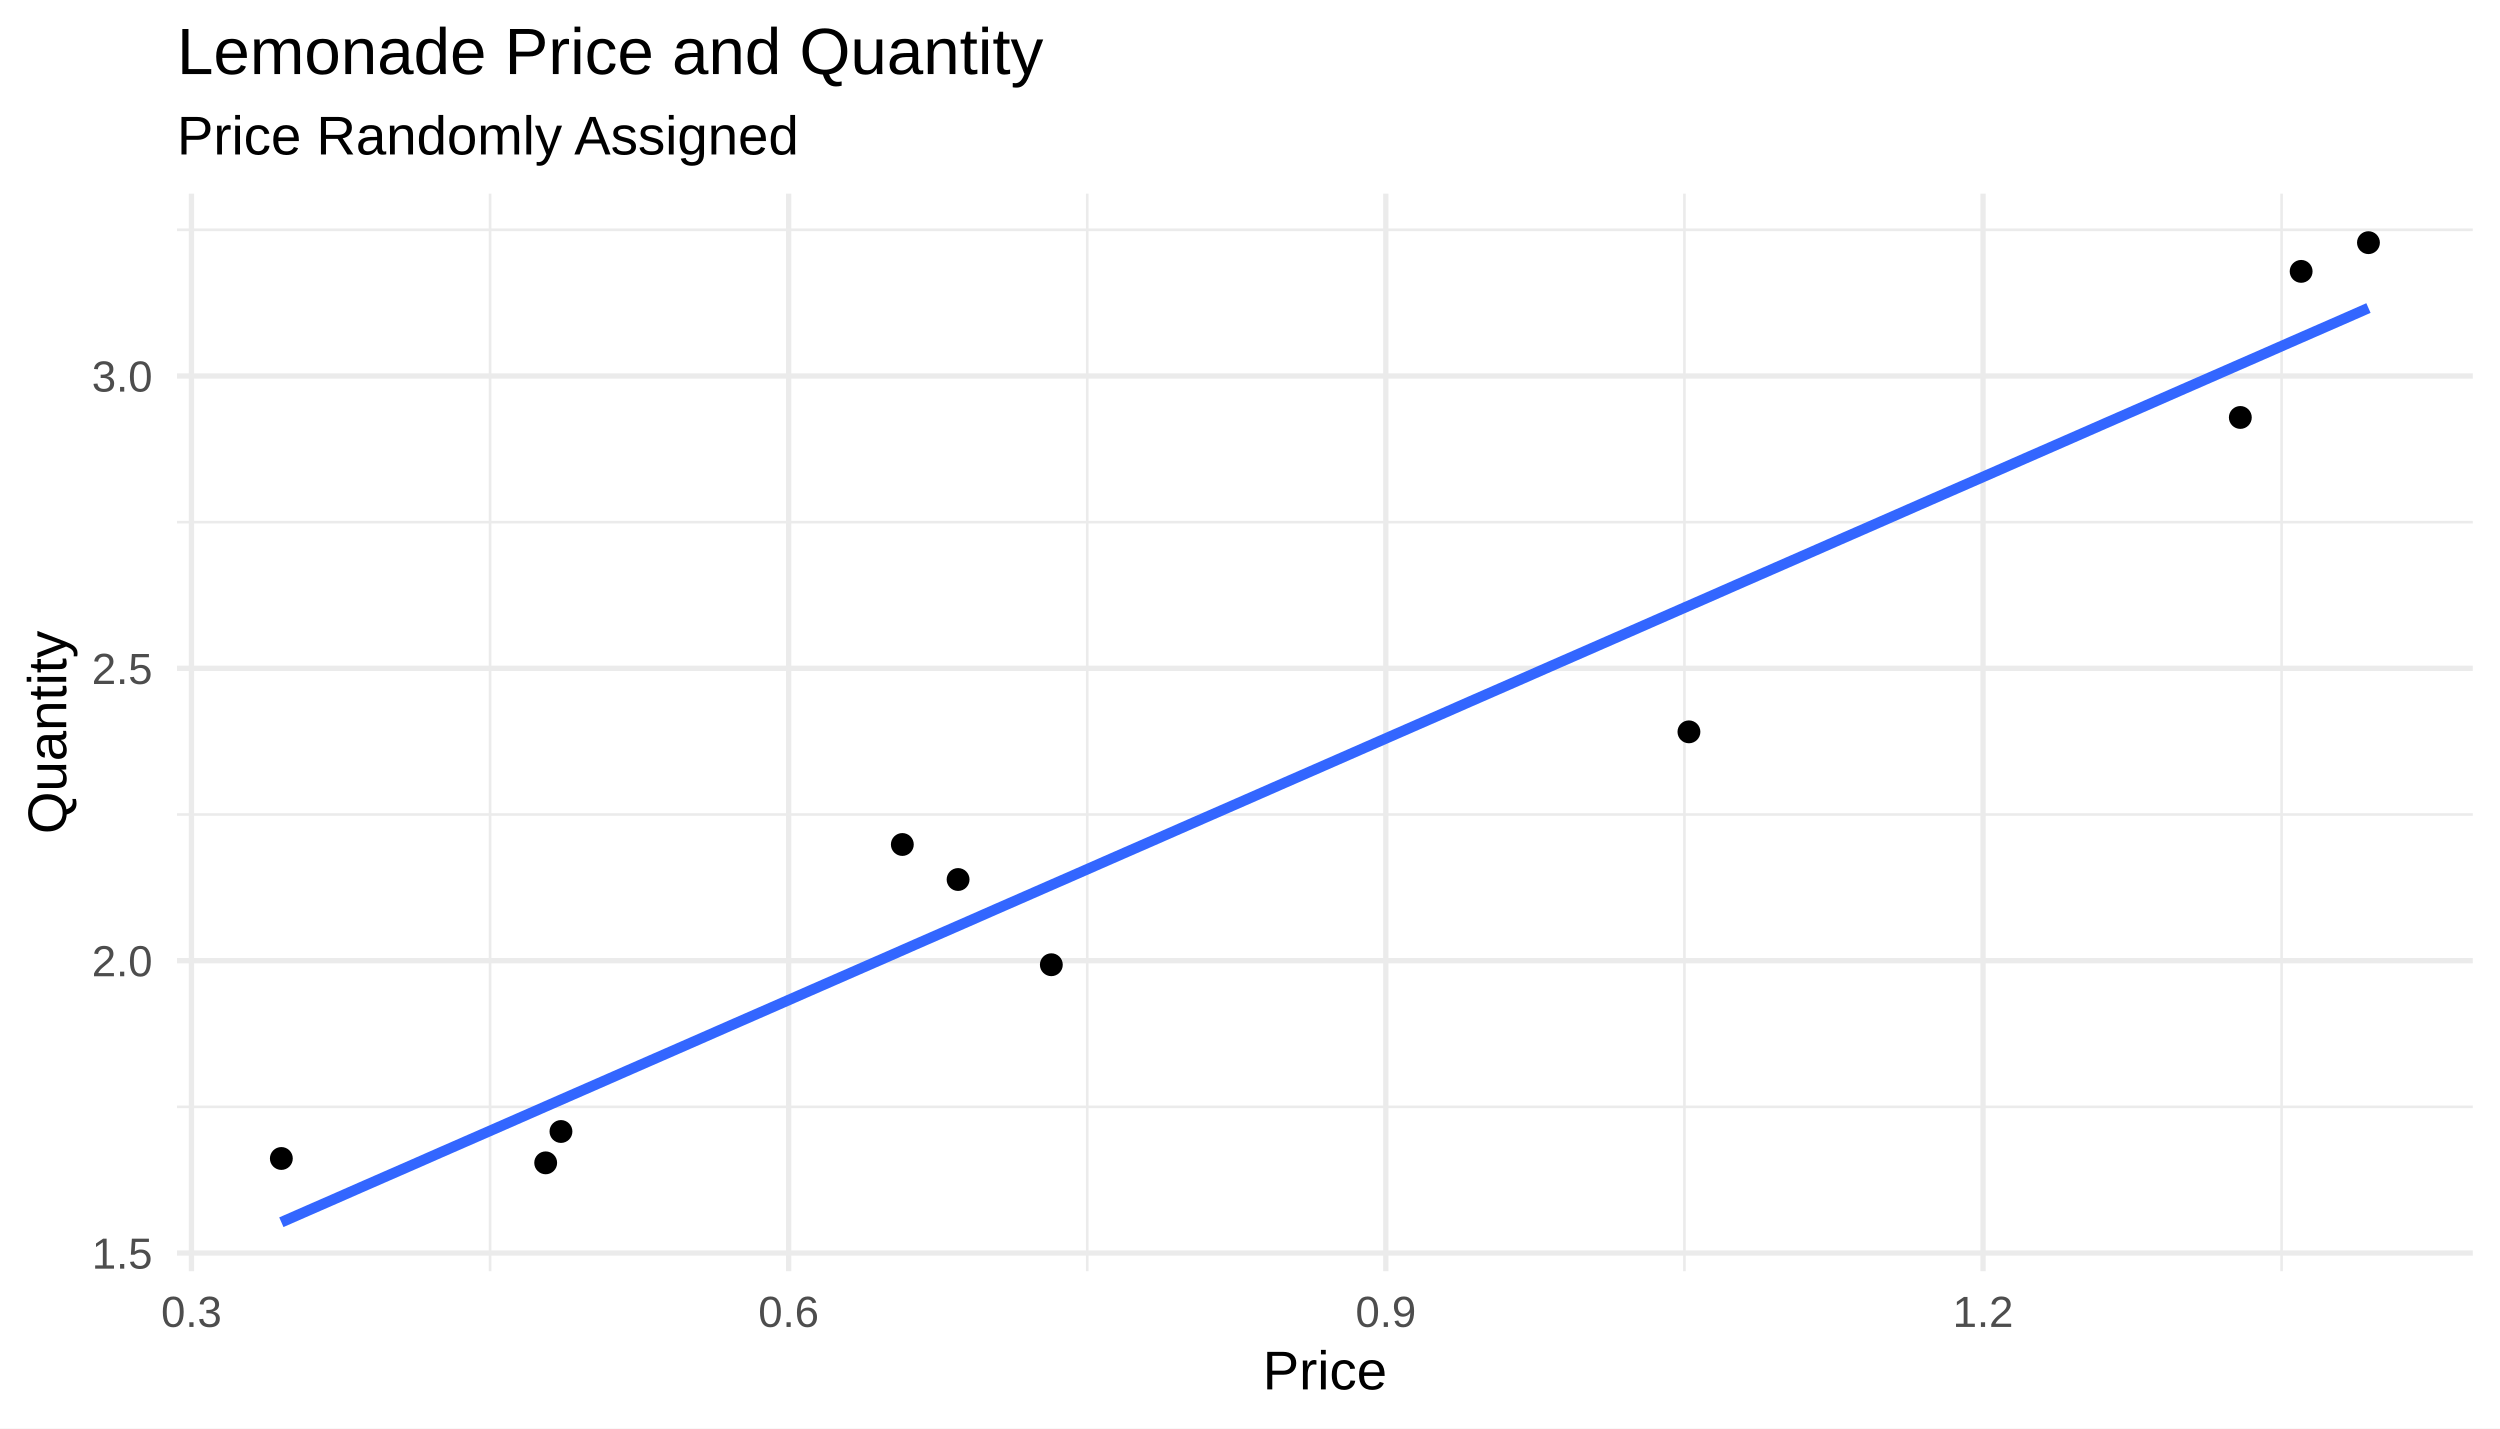
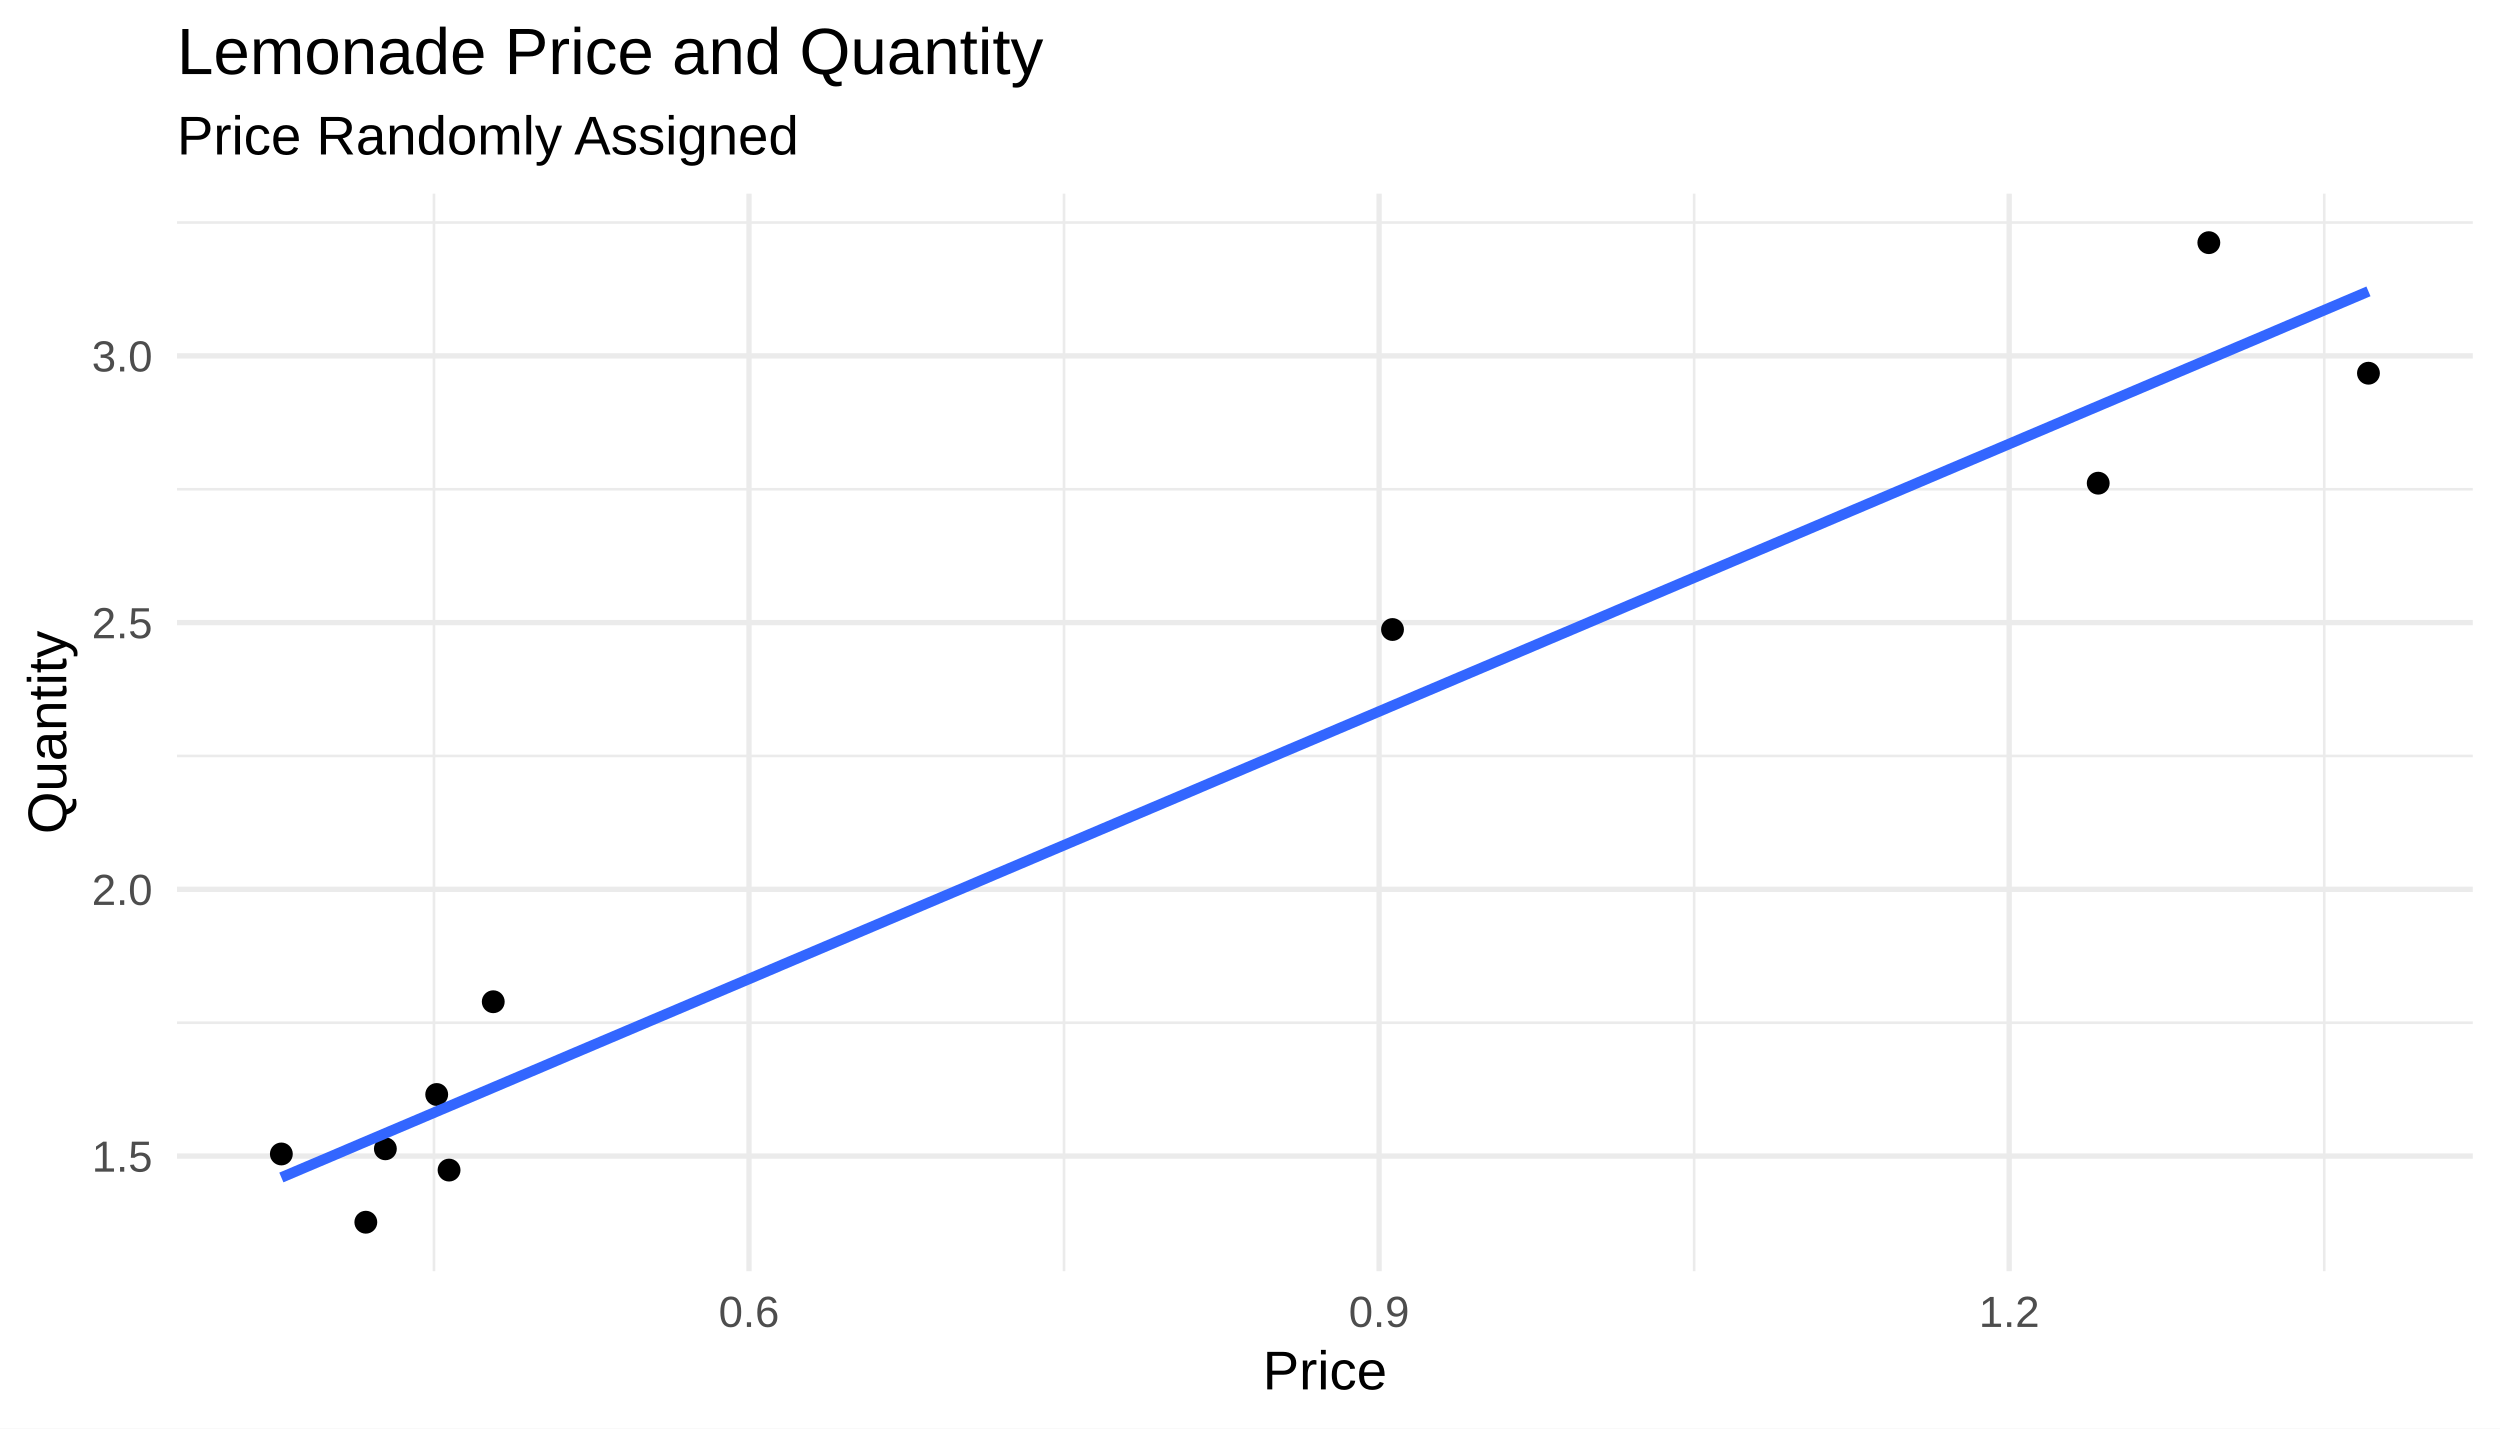
<svg xmlns="http://www.w3.org/2000/svg" viewBox="0 0 504.00 288.00">
  <defs>
    <style type="text/css">
    line, polyline, polygon, path, rect, circle {
      fill: none;
      stroke: #000000;
      stroke-linecap: round;
      stroke-linejoin: round;
      stroke-miterlimit: 10.00;
    }
  </style>
  </defs>
  <rect width="100%" height="100%" style="stroke: none; fill: #FFFFFF;" />
  <defs>
    <clipPath id="cpMzUuNjh8NDk4LjUyfDI1Ni4yOHwzOS4wNA==">
      <rect x="35.68" y="39.04" width="462.84" height="217.23" />
    </clipPath>
  </defs>
-   <polyline points="35.68,223.14 498.52,223.14 " style="stroke-width: 0.53; stroke: #EBEBEB; stroke-linecap: butt;" clip-path="url(#cpMzUuNjh8NDk4LjUyfDI1Ni4yOHwzOS4wNA==)" />
-   <polyline points="35.68,164.20 498.52,164.20 " style="stroke-width: 0.53; stroke: #EBEBEB; stroke-linecap: butt;" clip-path="url(#cpMzUuNjh8NDk4LjUyfDI1Ni4yOHwzOS4wNA==)" />
-   <polyline points="35.68,105.27 498.52,105.27 " style="stroke-width: 0.53; stroke: #EBEBEB; stroke-linecap: butt;" clip-path="url(#cpMzUuNjh8NDk4LjUyfDI1Ni4yOHwzOS4wNA==)" />
-   <polyline points="35.68,46.33 498.52,46.33 " style="stroke-width: 0.53; stroke: #EBEBEB; stroke-linecap: butt;" clip-path="url(#cpMzUuNjh8NDk4LjUyfDI1Ni4yOHwzOS4wNA==)" />
-   <polyline points="98.80,256.28 98.80,39.04 " style="stroke-width: 0.53; stroke: #EBEBEB; stroke-linecap: butt;" clip-path="url(#cpMzUuNjh8NDk4LjUyfDI1Ni4yOHwzOS4wNA==)" />
-   <polyline points="219.19,256.28 219.19,39.04 " style="stroke-width: 0.53; stroke: #EBEBEB; stroke-linecap: butt;" clip-path="url(#cpMzUuNjh8NDk4LjUyfDI1Ni4yOHwzOS4wNA==)" />
-   <polyline points="339.58,256.28 339.58,39.04 " style="stroke-width: 0.53; stroke: #EBEBEB; stroke-linecap: butt;" clip-path="url(#cpMzUuNjh8NDk4LjUyfDI1Ni4yOHwzOS4wNA==)" />
-   <polyline points="459.97,256.28 459.97,39.04 " style="stroke-width: 0.53; stroke: #EBEBEB; stroke-linecap: butt;" clip-path="url(#cpMzUuNjh8NDk4LjUyfDI1Ni4yOHwzOS4wNA==)" />
-   <polyline points="35.68,252.61 498.52,252.61 " style="stroke-width: 1.07; stroke: #EBEBEB; stroke-linecap: butt;" clip-path="url(#cpMzUuNjh8NDk4LjUyfDI1Ni4yOHwzOS4wNA==)" />
-   <polyline points="35.68,193.67 498.52,193.67 " style="stroke-width: 1.07; stroke: #EBEBEB; stroke-linecap: butt;" clip-path="url(#cpMzUuNjh8NDk4LjUyfDI1Ni4yOHwzOS4wNA==)" />
-   <polyline points="35.68,134.74 498.52,134.74 " style="stroke-width: 1.07; stroke: #EBEBEB; stroke-linecap: butt;" clip-path="url(#cpMzUuNjh8NDk4LjUyfDI1Ni4yOHwzOS4wNA==)" />
-   <polyline points="35.68,75.80 498.52,75.80 " style="stroke-width: 1.07; stroke: #EBEBEB; stroke-linecap: butt;" clip-path="url(#cpMzUuNjh8NDk4LjUyfDI1Ni4yOHwzOS4wNA==)" />
-   <polyline points="38.60,256.28 38.60,39.04 " style="stroke-width: 1.07; stroke: #EBEBEB; stroke-linecap: butt;" clip-path="url(#cpMzUuNjh8NDk4LjUyfDI1Ni4yOHwzOS4wNA==)" />
-   <polyline points="158.99,256.28 158.99,39.04 " style="stroke-width: 1.07; stroke: #EBEBEB; stroke-linecap: butt;" clip-path="url(#cpMzUuNjh8NDk4LjUyfDI1Ni4yOHwzOS4wNA==)" />
-   <polyline points="279.38,256.28 279.38,39.04 " style="stroke-width: 1.07; stroke: #EBEBEB; stroke-linecap: butt;" clip-path="url(#cpMzUuNjh8NDk4LjUyfDI1Ni4yOHwzOS4wNA==)" />
-   <polyline points="399.78,256.28 399.78,39.04 " style="stroke-width: 1.07; stroke: #EBEBEB; stroke-linecap: butt;" clip-path="url(#cpMzUuNjh8NDk4LjUyfDI1Ni4yOHwzOS4wNA==)" />
-   <circle cx="463.91" cy="54.71" r="1.95" style="stroke-width: 0.71; fill: #000000;" clip-path="url(#cpMzUuNjh8NDk4LjUyfDI1Ni4yOHwzOS4wNA==)" />
-   <circle cx="193.15" cy="177.31" r="1.95" style="stroke-width: 0.71; fill: #000000;" clip-path="url(#cpMzUuNjh8NDk4LjUyfDI1Ni4yOHwzOS4wNA==)" />
-   <circle cx="451.65" cy="84.16" r="1.95" style="stroke-width: 0.71; fill: #000000;" clip-path="url(#cpMzUuNjh8NDk4LjUyfDI1Ni4yOHwzOS4wNA==)" />
-   <circle cx="113.09" cy="228.11" r="1.95" style="stroke-width: 0.71; fill: #000000;" clip-path="url(#cpMzUuNjh8NDk4LjUyfDI1Ni4yOHwzOS4wNA==)" />
-   <circle cx="181.91" cy="170.25" r="1.95" style="stroke-width: 0.71; fill: #000000;" clip-path="url(#cpMzUuNjh8NDk4LjUyfDI1Ni4yOHwzOS4wNA==)" />
-   <circle cx="477.48" cy="48.92" r="1.95" style="stroke-width: 0.71; fill: #000000;" clip-path="url(#cpMzUuNjh8NDk4LjUyfDI1Ni4yOHwzOS4wNA==)" />
-   <circle cx="211.95" cy="194.49" r="1.95" style="stroke-width: 0.71; fill: #000000;" clip-path="url(#cpMzUuNjh8NDk4LjUyfDI1Ni4yOHwzOS4wNA==)" />
-   <circle cx="56.72" cy="233.55" r="1.95" style="stroke-width: 0.71; fill: #000000;" clip-path="url(#cpMzUuNjh8NDk4LjUyfDI1Ni4yOHwzOS4wNA==)" />
-   <circle cx="340.49" cy="147.54" r="1.95" style="stroke-width: 0.71; fill: #000000;" clip-path="url(#cpMzUuNjh8NDk4LjUyfDI1Ni4yOHwzOS4wNA==)" />
-   <circle cx="110.01" cy="234.43" r="1.95" style="stroke-width: 0.71; fill: #000000;" clip-path="url(#cpMzUuNjh8NDk4LjUyfDI1Ni4yOHwzOS4wNA==)" />
-   <polyline points="56.72,246.40 62.04,244.07 67.37,241.74 72.69,239.40 78.02,237.07 83.35,234.74 88.67,232.40 94.00,230.07 99.33,227.74 104.65,225.41 109.98,223.07 115.30,220.74 120.63,218.41 125.96,216.07 131.28,213.74 136.61,211.41 141.93,209.08 147.26,206.74 152.59,204.41 157.91,202.08 163.24,199.74 168.57,197.41 173.89,195.08 179.22,192.75 184.54,190.41 189.87,188.08 195.20,185.75 200.52,183.41 205.85,181.08 211.17,178.75 216.50,176.42 221.83,174.08 227.15,171.75 232.48,169.42 237.81,167.08 243.13,164.75 248.46,162.42 253.78,160.09 259.11,157.75 264.44,155.42 269.76,153.09 275.09,150.75 280.41,148.42 285.74,146.09 291.07,143.76 296.39,141.42 301.72,139.09 307.05,136.76 312.37,134.42 317.70,132.09 323.02,129.76 328.35,127.43 333.68,125.09 339.00,122.76 344.33,120.43 349.65,118.09 354.98,115.76 360.31,113.43 365.63,111.10 370.96,108.76 376.29,106.43 381.61,104.10 386.94,101.76 392.26,99.43 397.59,97.10 402.92,94.77 408.24,92.43 413.57,90.10 418.89,87.77 424.22,85.43 429.55,83.10 434.87,80.77 440.20,78.43 445.53,76.10 450.85,73.77 456.18,71.44 461.50,69.10 466.83,66.77 472.16,64.44 477.48,62.10 " style="stroke-width: 2.13; stroke: #3366FF; stroke-linecap: butt;" clip-path="url(#cpMzUuNjh8NDk4LjUyfDI1Ni4yOHwzOS4wNA==)" />
+   <polyline points="35.68,206.18 498.52,206.18 " style="stroke-width: 0.53; stroke: #EBEBEB; stroke-linecap: butt;" clip-path="url(#cpMzUuNjh8NDk4LjUyfDI1Ni4yOHwzOS4wNA==)" />
+   <polyline points="35.68,152.40 498.52,152.40 " style="stroke-width: 0.53; stroke: #EBEBEB; stroke-linecap: butt;" clip-path="url(#cpMzUuNjh8NDk4LjUyfDI1Ni4yOHwzOS4wNA==)" />
+   <polyline points="35.68,98.63 498.52,98.63 " style="stroke-width: 0.53; stroke: #EBEBEB; stroke-linecap: butt;" clip-path="url(#cpMzUuNjh8NDk4LjUyfDI1Ni4yOHwzOS4wNA==)" />
+   <polyline points="35.68,44.86 498.52,44.86 " style="stroke-width: 0.53; stroke: #EBEBEB; stroke-linecap: butt;" clip-path="url(#cpMzUuNjh8NDk4LjUyfDI1Ni4yOHwzOS4wNA==)" />
+   <polyline points="87.49,256.28 87.49,39.04 " style="stroke-width: 0.53; stroke: #EBEBEB; stroke-linecap: butt;" clip-path="url(#cpMzUuNjh8NDk4LjUyfDI1Ni4yOHwzOS4wNA==)" />
+   <polyline points="214.51,256.28 214.51,39.04 " style="stroke-width: 0.53; stroke: #EBEBEB; stroke-linecap: butt;" clip-path="url(#cpMzUuNjh8NDk4LjUyfDI1Ni4yOHwzOS4wNA==)" />
+   <polyline points="341.54,256.28 341.54,39.04 " style="stroke-width: 0.53; stroke: #EBEBEB; stroke-linecap: butt;" clip-path="url(#cpMzUuNjh8NDk4LjUyfDI1Ni4yOHwzOS4wNA==)" />
+   <polyline points="468.57,256.28 468.57,39.04 " style="stroke-width: 0.53; stroke: #EBEBEB; stroke-linecap: butt;" clip-path="url(#cpMzUuNjh8NDk4LjUyfDI1Ni4yOHwzOS4wNA==)" />
+   <polyline points="35.68,233.06 498.52,233.06 " style="stroke-width: 1.07; stroke: #EBEBEB; stroke-linecap: butt;" clip-path="url(#cpMzUuNjh8NDk4LjUyfDI1Ni4yOHwzOS4wNA==)" />
+   <polyline points="35.68,179.29 498.52,179.29 " style="stroke-width: 1.07; stroke: #EBEBEB; stroke-linecap: butt;" clip-path="url(#cpMzUuNjh8NDk4LjUyfDI1Ni4yOHwzOS4wNA==)" />
+   <polyline points="35.68,125.52 498.52,125.52 " style="stroke-width: 1.07; stroke: #EBEBEB; stroke-linecap: butt;" clip-path="url(#cpMzUuNjh8NDk4LjUyfDI1Ni4yOHwzOS4wNA==)" />
+   <polyline points="35.68,71.74 498.52,71.74 " style="stroke-width: 1.07; stroke: #EBEBEB; stroke-linecap: butt;" clip-path="url(#cpMzUuNjh8NDk4LjUyfDI1Ni4yOHwzOS4wNA==)" />
+   <polyline points="151.00,256.28 151.00,39.04 " style="stroke-width: 1.07; stroke: #EBEBEB; stroke-linecap: butt;" clip-path="url(#cpMzUuNjh8NDk4LjUyfDI1Ni4yOHwzOS4wNA==)" />
+   <polyline points="278.03,256.28 278.03,39.04 " style="stroke-width: 1.07; stroke: #EBEBEB; stroke-linecap: butt;" clip-path="url(#cpMzUuNjh8NDk4LjUyfDI1Ni4yOHwzOS4wNA==)" />
+   <polyline points="405.05,256.28 405.05,39.04 " style="stroke-width: 1.07; stroke: #EBEBEB; stroke-linecap: butt;" clip-path="url(#cpMzUuNjh8NDk4LjUyfDI1Ni4yOHwzOS4wNA==)" />
+   <circle cx="445.30" cy="48.92" r="1.95" style="stroke-width: 0.71; fill: #000000;" clip-path="url(#cpMzUuNjh8NDk4LjUyfDI1Ni4yOHwzOS4wNA==)" />
+   <circle cx="88.04" cy="220.65" r="1.95" style="stroke-width: 0.71; fill: #000000;" clip-path="url(#cpMzUuNjh8NDk4LjUyfDI1Ni4yOHwzOS4wNA==)" />
+   <circle cx="90.53" cy="235.89" r="1.95" style="stroke-width: 0.71; fill: #000000;" clip-path="url(#cpMzUuNjh8NDk4LjUyfDI1Ni4yOHwzOS4wNA==)" />
+   <circle cx="423.00" cy="97.41" r="1.95" style="stroke-width: 0.71; fill: #000000;" clip-path="url(#cpMzUuNjh8NDk4LjUyfDI1Ni4yOHwzOS4wNA==)" />
+   <circle cx="280.73" cy="126.91" r="1.95" style="stroke-width: 0.71; fill: #000000;" clip-path="url(#cpMzUuNjh8NDk4LjUyfDI1Ni4yOHwzOS4wNA==)" />
+   <circle cx="73.75" cy="246.40" r="1.95" style="stroke-width: 0.71; fill: #000000;" clip-path="url(#cpMzUuNjh8NDk4LjUyfDI1Ni4yOHwzOS4wNA==)" />
+   <circle cx="56.72" cy="232.64" r="1.95" style="stroke-width: 0.71; fill: #000000;" clip-path="url(#cpMzUuNjh8NDk4LjUyfDI1Ni4yOHwzOS4wNA==)" />
+   <circle cx="477.48" cy="75.24" r="1.95" style="stroke-width: 0.71; fill: #000000;" clip-path="url(#cpMzUuNjh8NDk4LjUyfDI1Ni4yOHwzOS4wNA==)" />
+   <circle cx="99.44" cy="201.95" r="1.95" style="stroke-width: 0.71; fill: #000000;" clip-path="url(#cpMzUuNjh8NDk4LjUyfDI1Ni4yOHwzOS4wNA==)" />
+   <circle cx="77.69" cy="231.60" r="1.95" style="stroke-width: 0.71; fill: #000000;" clip-path="url(#cpMzUuNjh8NDk4LjUyfDI1Ni4yOHwzOS4wNA==)" />
+   <polyline points="56.72,237.38 62.04,235.12 67.37,232.86 72.69,230.59 78.02,228.33 83.35,226.07 88.67,223.81 94.00,221.55 99.33,219.29 104.65,217.03 109.98,214.77 115.30,212.50 120.63,210.24 125.96,207.98 131.28,205.72 136.61,203.46 141.93,201.20 147.26,198.94 152.59,196.68 157.91,194.41 163.24,192.15 168.57,189.89 173.89,187.63 179.22,185.37 184.54,183.11 189.87,180.85 195.20,178.59 200.52,176.32 205.85,174.06 211.17,171.80 216.50,169.54 221.83,167.28 227.15,165.02 232.48,162.76 237.81,160.50 243.13,158.23 248.46,155.97 253.78,153.71 259.11,151.45 264.44,149.19 269.76,146.93 275.09,144.67 280.41,142.41 285.74,140.14 291.07,137.88 296.39,135.62 301.72,133.36 307.05,131.10 312.37,128.84 317.70,126.58 323.02,124.32 328.35,122.05 333.68,119.79 339.00,117.53 344.33,115.27 349.65,113.01 354.98,110.75 360.31,108.49 365.63,106.23 370.96,103.96 376.29,101.70 381.61,99.44 386.94,97.18 392.26,94.92 397.59,92.66 402.92,90.40 408.24,88.14 413.57,85.88 418.89,83.61 424.22,81.35 429.55,79.09 434.87,76.83 440.20,74.57 445.53,72.31 450.85,70.05 456.18,67.79 461.50,65.52 466.83,63.26 472.16,61.00 477.48,58.74 " style="stroke-width: 2.13; stroke: #3366FF; stroke-linecap: butt;" clip-path="url(#cpMzUuNjh8NDk4LjUyfDI1Ni4yOHwzOS4wNA==)" />
  <defs>
    <clipPath id="cpMC4wMHw1MDQuMDB8Mjg4LjAwfDAuMDA=">
      <rect x="0.00" y="0.00" width="504.00" height="288.00" />
    </clipPath>
  </defs>
  <g clip-path="url(#cpMC4wMHw1MDQuMDB8Mjg4LjAwfDAuMDA=)">
-     <text x="18.51" y="255.76" style="font-size: 8.80px; fill: #4D4D4D; font-family: Arial;" textLength="12.23px" lengthAdjust="spacingAndGlyphs">1.5</text>
+     <text x="18.51" y="236.21" style="font-size: 8.80px; fill: #4D4D4D; font-family: Arial;" textLength="12.23px" lengthAdjust="spacingAndGlyphs">1.5</text>
  </g>
  <g clip-path="url(#cpMC4wMHw1MDQuMDB8Mjg4LjAwfDAuMDA=)">
-     <text x="18.51" y="196.82" style="font-size: 8.80px; fill: #4D4D4D; font-family: Arial;" textLength="12.23px" lengthAdjust="spacingAndGlyphs">2.0</text>
+     <text x="18.51" y="182.44" style="font-size: 8.80px; fill: #4D4D4D; font-family: Arial;" textLength="12.23px" lengthAdjust="spacingAndGlyphs">2.0</text>
  </g>
  <g clip-path="url(#cpMC4wMHw1MDQuMDB8Mjg4LjAwfDAuMDA=)">
-     <text x="18.51" y="137.89" style="font-size: 8.80px; fill: #4D4D4D; font-family: Arial;" textLength="12.23px" lengthAdjust="spacingAndGlyphs">2.5</text>
+     <text x="18.51" y="128.67" style="font-size: 8.80px; fill: #4D4D4D; font-family: Arial;" textLength="12.23px" lengthAdjust="spacingAndGlyphs">2.5</text>
  </g>
  <g clip-path="url(#cpMC4wMHw1MDQuMDB8Mjg4LjAwfDAuMDA=)">
-     <text x="18.51" y="78.95" style="font-size: 8.80px; fill: #4D4D4D; font-family: Arial;" textLength="12.23px" lengthAdjust="spacingAndGlyphs">3.0</text>
+     <text x="18.51" y="74.89" style="font-size: 8.80px; fill: #4D4D4D; font-family: Arial;" textLength="12.23px" lengthAdjust="spacingAndGlyphs">3.0</text>
  </g>
  <g clip-path="url(#cpMC4wMHw1MDQuMDB8Mjg4LjAwfDAuMDA=)">
-     <text x="32.48" y="267.51" style="font-size: 8.80px; fill: #4D4D4D; font-family: Arial;" textLength="12.23px" lengthAdjust="spacingAndGlyphs">0.3</text>
+     <text x="144.88" y="267.51" style="font-size: 8.80px; fill: #4D4D4D; font-family: Arial;" textLength="12.23px" lengthAdjust="spacingAndGlyphs">0.6</text>
  </g>
  <g clip-path="url(#cpMC4wMHw1MDQuMDB8Mjg4LjAwfDAuMDA=)">
-     <text x="152.87" y="267.51" style="font-size: 8.80px; fill: #4D4D4D; font-family: Arial;" textLength="12.23px" lengthAdjust="spacingAndGlyphs">0.6</text>
+     <text x="271.91" y="267.51" style="font-size: 8.80px; fill: #4D4D4D; font-family: Arial;" textLength="12.23px" lengthAdjust="spacingAndGlyphs">0.9</text>
  </g>
  <g clip-path="url(#cpMC4wMHw1MDQuMDB8Mjg4LjAwfDAuMDA=)">
-     <text x="273.27" y="267.51" style="font-size: 8.80px; fill: #4D4D4D; font-family: Arial;" textLength="12.23px" lengthAdjust="spacingAndGlyphs">0.9</text>
-   </g>
-   <g clip-path="url(#cpMC4wMHw1MDQuMDB8Mjg4LjAwfDAuMDA=)">
-     <text x="393.66" y="267.51" style="font-size: 8.80px; fill: #4D4D4D; font-family: Arial;" textLength="12.23px" lengthAdjust="spacingAndGlyphs">1.2</text>
+     <text x="398.94" y="267.51" style="font-size: 8.80px; fill: #4D4D4D; font-family: Arial;" textLength="12.23px" lengthAdjust="spacingAndGlyphs">1.2</text>
  </g>
  <g clip-path="url(#cpMC4wMHw1MDQuMDB8Mjg4LjAwfDAuMDA=)">
    <text x="254.57" y="280.10" style="font-size: 11.00px; font-family: Arial;" textLength="25.06px" lengthAdjust="spacingAndGlyphs">Price</text>
  </g>
  <g clip-path="url(#cpMC4wMHw1MDQuMDB8Mjg4LjAwfDAuMDA=)">
    <text transform="translate(13.35,168.14) rotate(-90)" style="font-size: 11.00px; font-family: Arial;" textLength="40.97px" lengthAdjust="spacingAndGlyphs">Quantity</text>
  </g>
  <g clip-path="url(#cpMC4wMHw1MDQuMDB8Mjg4LjAwfDAuMDA=)">
    <text x="35.68" y="31.14" style="font-size: 11.00px; font-family: Arial;" textLength="125.95px" lengthAdjust="spacingAndGlyphs">Price Randomly Assigned</text>
  </g>
  <g clip-path="url(#cpMC4wMHw1MDQuMDB8Mjg4LjAwfDAuMDA=)">
    <text x="35.68" y="14.93" style="font-size: 13.20px; font-family: Arial;" textLength="174.64px" lengthAdjust="spacingAndGlyphs">Lemonade Price and Quantity</text>
  </g>
</svg>
